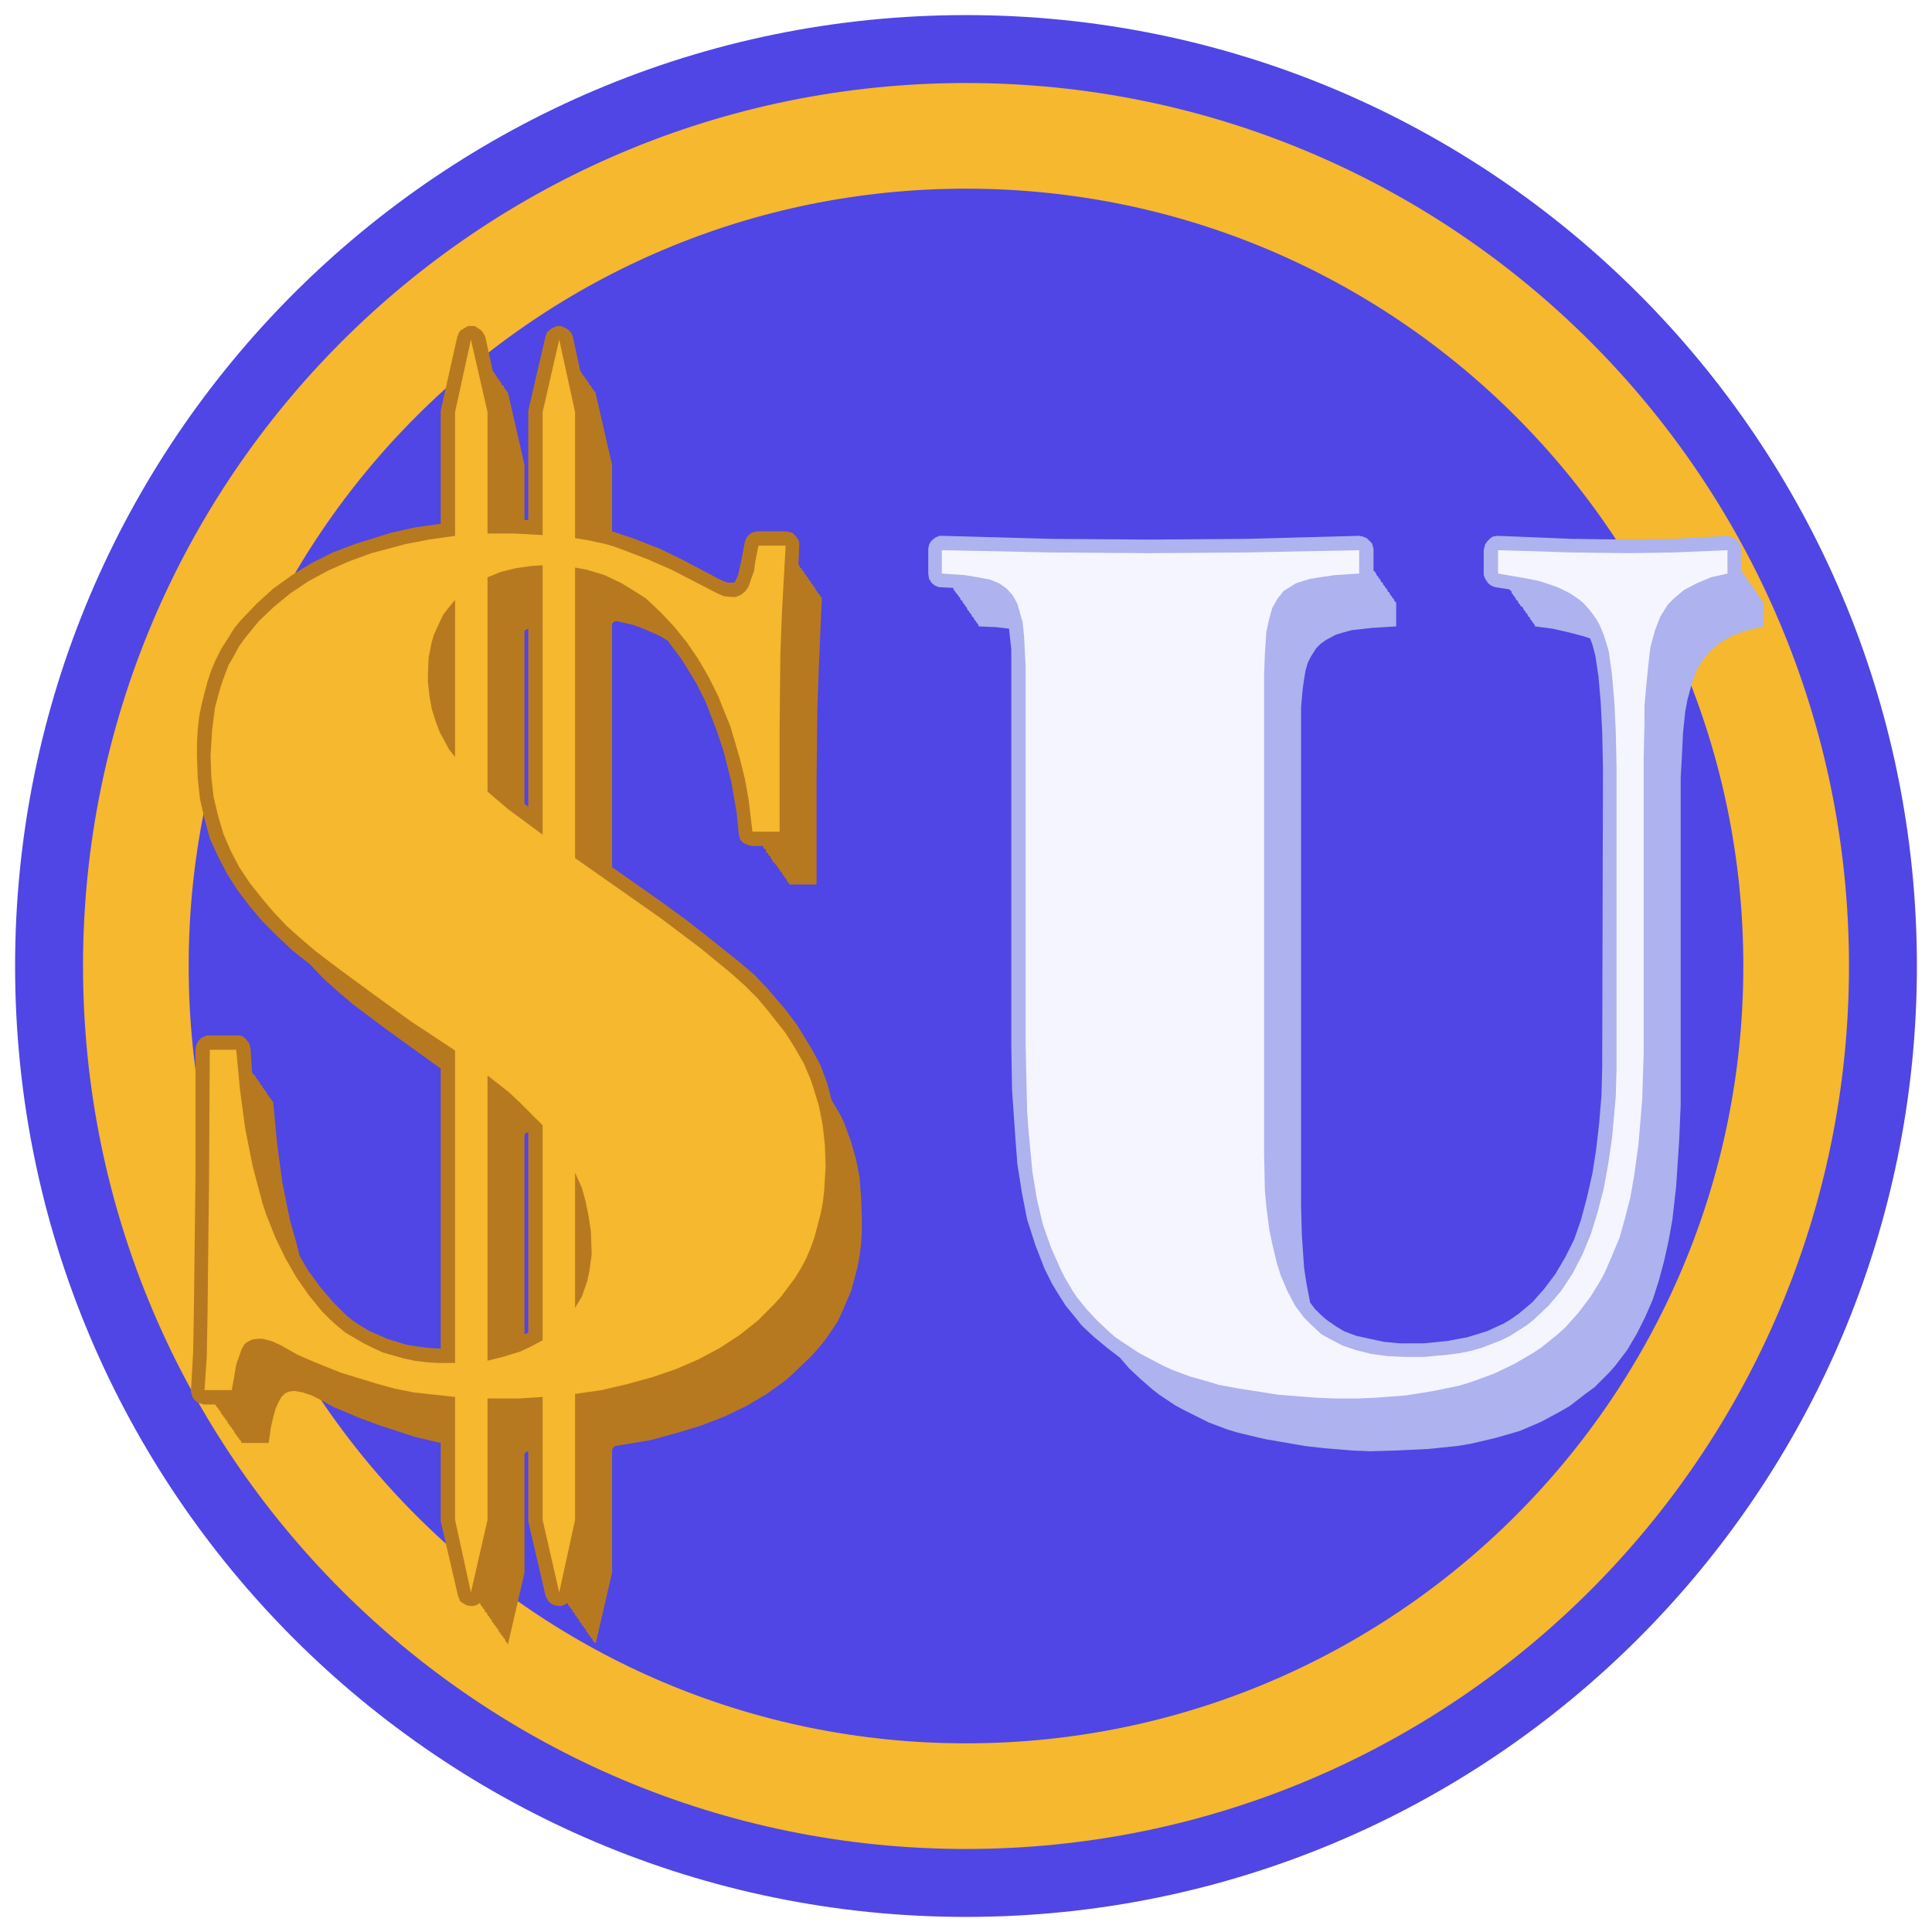
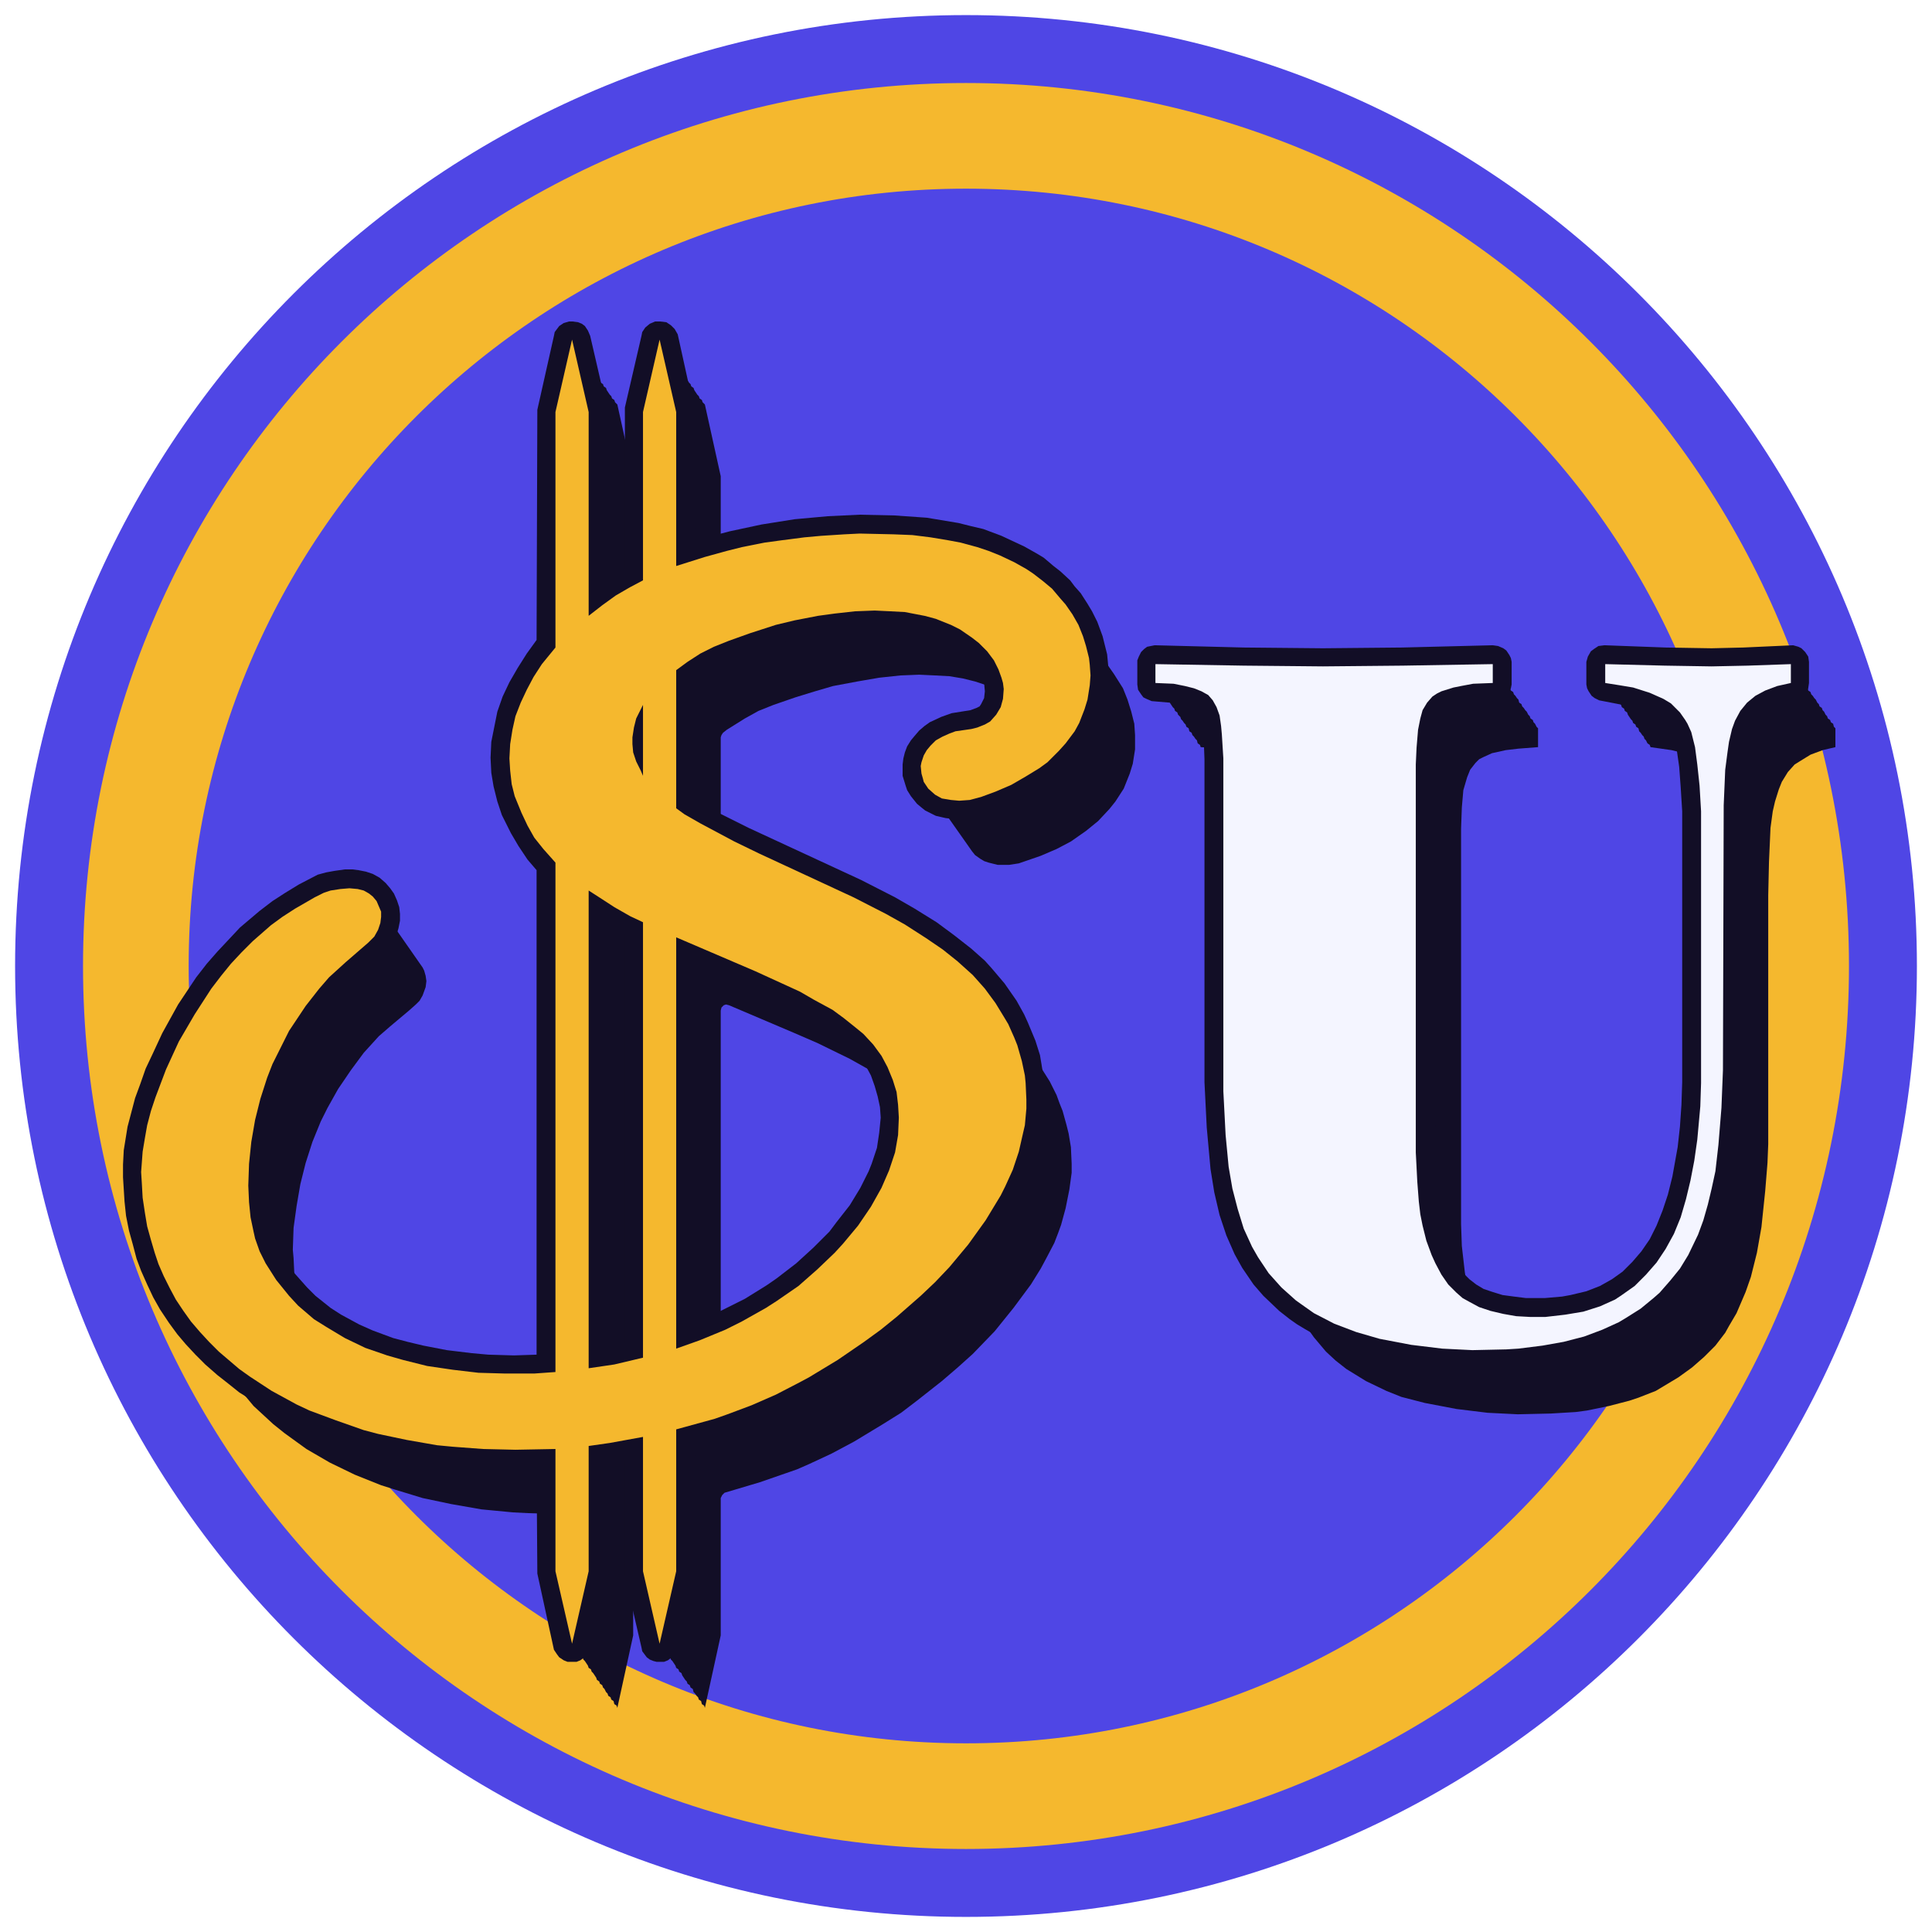
<svg xmlns="http://www.w3.org/2000/svg" viewBox="0 0 256 256">
-   <style>.centre{fill:#4F46E5}.centre-s{stroke:#4F46E5}.gold{fill:#F5B82E}.gold-s{stroke:#F5B82E}.goldDeep{fill:#B7791F}.goldDeep-s{stroke:#B7791F}.uDeep{fill:#AEB2EE}.uDeep-s{stroke:#AEB2EE}.uFace{fill:#F4F5FF}.uFace-s{stroke:#F4F5FF}@media (prefers-color-scheme:dark){.centre{fill:#8B83FF}.centre-s{stroke:#8B83FF}.gold{fill:#E9B949}.gold-s{stroke:#E9B949}.goldDeep{fill:#8A6414}.goldDeep-s{stroke:#8A6414}.uDeep{fill:#04050A}.uDeep-s{stroke:#04050A}.uFace{fill:#15161E}.uFace-s{stroke:#15161E}}</style>
+   <style>.centre{fill:#4F46E5}.centre-s{stroke:#4F46E5}.gold{fill:#F5B82E}.gold-s{stroke:#F5B82E}.markInk{fill:#120E26}.markInk-s{stroke:#120E26}.uFace{fill:#F4F5FF}.uFace-s{stroke:#F4F5FF}@media (prefers-color-scheme:dark){.centre{fill:#8B83FF}.centre-s{stroke:#8B83FF}.gold{fill:#E9B949}.gold-s{stroke:#E9B949}.markInk{fill:#05050A}.markInk-s{stroke:#05050A}.uFace{fill:#15161E}.uFace-s{stroke:#15161E}}</style>
  <circle cx="128" cy="128" r="126" class="centre" />
  <circle cx="128" cy="128" r="110" class="gold-s" fill="none" stroke-width="14" />
-   <path d="M58.4 69.4L58.4 54.4L60.6 44.6L60.8 44.1L61.0 43.8L61.5 43.5L62.0 43.2L62.3 43.2L62.9 43.2L63.2 43.4L63.8 43.8L64.0 44.1L64.3 44.6L65.3 49.2L65.5 49.4L65.6 49.6L65.8 49.8L65.9 50.1L66.1 50.3L66.2 50.5L66.4 50.7L66.5 51.0L66.7 51.1L66.8 51.4L67.0 51.6L67.1 51.8L67.3 52.0L69.5 61.6L69.5 68.9L70.0 68.9L70.0 54.4L72.3 44.5L72.5 44.0L73.1 43.5L73.8 43.2L74.3 43.2L75.0 43.5L75.3 43.7L75.7 44.1L75.9 44.6L76.9 49.2L77.1 49.4L77.2 49.7L77.4 49.8L77.5 50.1L77.7 50.3L77.8 50.5L78.0 50.7L78.1 51.0L78.3 51.1L78.4 51.4L78.6 51.6L78.7 51.8L78.9 52.0L81.1 61.6L81.1 70.4L83.8 71.3L87.4 72.7L90.5 74.2L95.6 76.9L96.4 77.2L97.0 77.2L97.2 77.2L97.4 77.1L97.8 76.2L98.2 74.4L98.7 71.8L98.9 71.3L99.2 70.9L99.6 70.6L100.3 70.4L104.1 70.4L104.6 70.5L105.0 70.6L105.4 71.0L105.7 71.4L105.9 71.8L105.9 72.3L105.8 74.8L105.9 74.9L106.0 75.2L106.2 75.3L106.3 75.6L106.5 75.7L106.6 76.0L106.8 76.2L106.9 76.4L107.1 76.6L107.2 76.9L107.4 77.0L107.5 77.3L107.7 77.5L107.8 77.7L108.0 77.9L108.1 78.2L108.3 78.4L108.4 78.6L108.6 78.8L108.7 79.0L108.9 79.2L108.5 88.4L108.3 93.9L108.2 103.7L108.2 117.2L104.6 117.2L104.5 117.0L104.3 116.8L104.2 116.5L104.0 116.3L103.9 116.1L103.7 115.9L103.6 115.6L103.4 115.5L103.3 115.2L103.1 115.0L103.0 114.8L102.8 114.6L102.6 114.3L102.4 114.2L102.3 113.9L102.1 113.7L102.1 113.5L101.8 113.3L101.8 113.1L101.5 112.9L101.5 112.6L101.2 112.4L101.1 112.1L99.7 112.1L99.2 112.0L98.5 111.7L98.1 111.3L97.9 110.6L97.6 107.6L96.9 103.6L95.9 99.6L95.0 96.9L93.5 93.0L92.3 90.6L90.9 88.3L90.2 87.2L88.7 85.2L88.5 84.9L87.3 84.2L85.0 83.2L83.9 82.8L82.6 82.5L81.7 82.3L81.3 82.4L81.1 82.7L81.1 114.9L87.5 119.4L90.8 121.8L94.0 124.3L98.0 127.5L100.0 129.2L101.7 131.0L104.1 133.8L105.6 135.8L107.5 138.9L108.7 141.1L109.6 143.5L110.2 145.8L111.4 147.8L111.9 148.9L112.7 151.1L113.4 153.5L113.9 156.0L114.1 158.7L114.2 161.4L114.2 163.1L114.1 164.8L113.9 166.4L113.6 168.0L113.2 169.5L112.8 171.0L112.2 172.4L111.6 173.8L111.0 175.1L110.2 176.3L109.3 177.6L108.4 178.7L107.4 179.8L105.2 181.9L104.1 182.9L101.6 184.7L98.9 186.3L96.0 187.7L92.9 188.9L89.6 189.9L86.3 190.8L84.6 191.1L81.5 191.6L81.2 191.9L81.1 192.2L81.1 208.4L78.9 217.9L78.9 217.7L78.6 217.5L78.5 217.2L78.3 217.0L78.2 216.8L78.0 216.6L77.9 216.4L77.7 216.2L77.6 215.9L77.4 215.7L77.3 215.5L77.1 215.3L77.0 215.1L76.8 214.9L76.7 214.6L76.5 214.4L76.4 214.2L76.2 214.0L76.1 213.7L75.9 213.6L75.8 213.3L75.6 213.1L75.5 212.9L75.3 212.7L75.2 212.4L74.7 212.7L74.3 212.8L74.0 212.8L73.4 212.7L72.9 212.4L72.7 212.2L72.3 211.5L70.0 201.6L70.0 192.3L69.7 192.4L69.5 192.6L69.5 192.8L69.5 208.4L67.3 217.9L67.2 217.7L67.0 217.5L66.9 217.2L66.7 217.0L66.6 216.8L66.4 216.6L66.3 216.4L66.1 216.2L66.0 215.9L65.8 215.7L65.7 215.5L65.5 215.3L65.4 215.1L65.2 214.9L65.1 214.6L64.9 214.4L64.8 214.2L64.6 214.0L64.5 213.7L64.3 213.6L64.2 213.3L64.0 213.1L63.9 212.9L63.7 212.7L63.6 212.4L63.1 212.7L62.7 212.8L62.3 212.8L61.8 212.7L61.3 212.4L61.0 212.2L60.7 211.5L58.4 201.6L58.4 191.2L55.0 190.4L50.1 188.8L47.4 187.8L45.1 186.8L44.3 186.5L42.7 185.6L41.3 184.9L40.1 184.5L39.0 184.3L38.3 184.4L37.8 184.6L37.3 185.1L36.9 185.8L36.5 186.7L36.2 187.8L35.9 189.1L35.6 191.2L32.0 191.2L31.9 190.9L31.7 190.7L31.6 190.5L31.4 190.3L31.3 190.1L31.1 189.9L31.0 189.6L30.8 189.4L30.7 189.2L30.5 189.0L30.4 188.8L30.2 188.6L30.1 188.3L29.9 188.1L29.8 187.9L29.6 187.7L29.5 187.5L29.3 187.3L29.2 187.0L29.0 186.8L28.9 186.6L28.7 186.4L28.5 186.1L27.0 186.1L26.3 185.9L26.0 185.7L25.6 185.3L25.4 184.8L25.3 184.4L25.6 179.0L25.7 172.9L25.9 156.3L25.9 139.1L26.0 138.5L26.3 137.9L26.7 137.5L27.4 137.2L31.7 137.2L32.1 137.3L32.5 137.6L33.0 138.2L33.2 138.9L33.4 142.1L33.6 142.4L33.8 142.5L33.9 142.8L34.1 143.0L34.2 143.2L34.4 143.4L34.5 143.7L34.7 143.8L34.8 144.1L35.0 144.3L35.1 144.5L35.3 144.7L35.4 145.0L35.6 145.2L35.7 145.4L35.9 145.6L36.0 145.8L36.2 146.0L36.7 151.4L37.4 156.6L38.4 161.6L39.3 164.8L39.7 166.4L40.1 167.1L40.8 168.3L42.4 170.5L44.1 172.5L45.9 174.3L46.9 175.1L48.0 175.8L49.0 176.4L50.2 176.9L51.3 177.4L52.6 177.8L53.9 178.2L55.2 178.4L56.7 178.6L58.4 178.7L58.4 141.6L51.2 136.4L46.8 133.1L44.8 131.4L42.8 129.6L41.1 127.8L38.7 125.9L36.7 124.0L34.8 122.1L33.1 120.1L31.5 118.0L30.1 115.8L28.9 113.5L27.8 111.1L27.1 108.5L26.5 105.9L26.2 103.1L26.1 100.2L26.1 98.4L26.2 96.7L26.4 94.9L26.7 93.4L27.1 91.8L27.5 90.3L28.0 88.8L28.6 87.4L29.3 86.0L30.2 84.6L31.0 83.3L31.9 82.2L34.0 80.0L36.2 78.0L38.7 76.2L41.3 74.6L44.1 73.2L47.0 72.1L50.2 71.1L51.8 70.6L54.9 69.9ZM70.0 106.9L70.0 83.3L69.6 83.5L69.5 83.6L69.5 83.9L69.5 106.5ZM70.0 176.6L70.0 150.0L69.8 150.1L69.6 150.2L69.5 150.4L69.5 150.6L69.5 176.8Z" class="goldDeep" />
-   <path d="M60.3 71.0L60.3 54.6L62.4 45.0L64.6 54.6L64.6 70.7L68.2 70.7L71.9 70.9L71.9 54.6L74.1 45.0L76.2 54.6L76.2 71.3L78.0 71.6L80.3 72.1L81.3 72.4L83.2 73.1L85.8 74.1L89.0 75.5L95.0 78.6L95.9 79.0L96.9 79.1L97.5 79.1L98.2 78.8L98.8 78.3L99.2 77.7L99.5 76.8L99.9 75.7L100.1 74.3L100.5 72.3L104.1 72.3L103.6 81.4L103.4 86.9L103.3 96.7L103.3 110.2L99.7 110.2L99.2 106.0L98.7 103.2L98.0 100.4L96.8 96.3L95.7 93.6L95.2 92.3L93.9 89.7L92.5 87.3L91.0 85.1L89.3 83.0L87.5 81.1L85.6 79.3L84.5 78.6L82.4 77.3L80.1 76.2L77.8 75.5L76.2 75.2L76.2 113.7L87.6 121.7L92.9 125.7L96.8 128.9L98.7 130.6L100.4 132.3L101.9 134.1L104.1 136.9L105.3 138.8L106.5 140.9L107.4 143.0L107.8 144.2L108.5 146.5L109.0 149.0L109.3 151.7L109.4 154.5L109.3 156.2L109.2 157.9L109.0 159.5L108.7 161.0L108.3 162.5L107.9 164.0L107.4 165.4L106.8 166.8L106.1 168.1L105.3 169.4L104.4 170.6L103.5 171.8L102.5 172.9L100.4 175.0L98.0 176.9L95.4 178.6L92.6 180.1L89.6 181.4L86.4 182.5L83.1 183.4L79.7 184.2L76.2 184.7L76.2 201.4L74.1 211.0L71.9 201.4L71.9 185.1L68.9 185.3L64.6 185.3L64.6 201.4L62.4 211.0L60.3 201.4L60.3 185.1L57.5 184.8L54.8 184.5L52.3 184.0L50.1 183.4L45.2 181.9L41.7 180.5L39.4 179.5L37.3 178.3L36.0 177.7L34.8 177.4L34.1 177.4L33.4 177.5L32.8 177.8L32.4 178.1L32.0 178.8L31.7 179.7L31.3 180.8L31.0 182.6L30.7 184.2L27.1 184.2L27.4 179.8L27.5 173.9L27.7 156.3L27.8 139.1L31.3 139.1L31.8 144.4L32.5 149.6L33.5 154.6L34.8 159.5L35.3 161.0L36.5 164.0L37.8 166.7L39.3 169.3L40.9 171.6L42.7 173.8L43.7 174.8L44.7 175.7L45.8 176.6L47.0 177.3L48.2 178.0L49.4 178.6L50.7 179.2L52.1 179.6L53.5 180.0L54.9 180.3L56.5 180.5L58.0 180.6L60.3 180.6L60.3 139.2L54.4 135.3L49.7 131.9L45.2 128.6L41.9 126.1L39.9 124.4L38.0 122.7L36.2 120.8L34.6 118.9L33.1 117.0L31.7 114.9L30.6 112.8L29.6 110.5L28.9 108.1L28.3 105.6L28.0 102.9L27.9 100.1L28.1 96.8L28.3 95.2L28.5 93.7L28.9 92.2L29.3 90.8L29.8 89.4L30.3 88.1L31.0 86.9L31.7 85.6L32.5 84.5L34.3 82.3L36.3 80.4L38.5 78.6L40.9 77.0L43.5 75.6L46.2 74.4L49.2 73.3L50.7 72.9L53.7 72.1L56.8 71.5ZM60.3 100.3L60.3 79.5L59.3 80.7L58.7 81.5L57.9 83.2L57.5 84.1L57.2 85.1L56.8 87.1L56.7 89.4L56.7 90.3L56.9 92.2L57.2 93.9L57.7 95.5L58.3 97.1L58.7 97.8L59.5 99.3ZM64.6 142.5L64.6 180.3L66.6 179.8L68.9 179.1L70.2 178.5L71.9 177.6L71.9 149.1L70.5 147.7L69.0 146.2L67.4 144.7ZM64.6 76.5L64.6 104.9L67.3 107.2L71.9 110.6L71.9 74.9L70.4 75.0L68.3 75.3L66.3 75.8ZM76.2 155.4L76.2 173.3L77.1 171.8L77.8 169.8L78.1 168.4L78.4 166.2L78.3 163.2L78.0 161.2L77.6 159.2L77.1 157.4Z" class="gold" />
-   <path d="M230.7 72.9L230.7 75.7L231.0 75.9L231.1 76.2L231.3 76.4L231.4 76.6L231.6 76.8L231.7 77.1L231.9 77.2L232.0 77.5L232.2 77.7L232.3 77.9L232.5 78.1L232.6 78.4L232.8 78.5L232.9 78.8L233.1 79.0L233.2 79.2L233.4 79.4L233.5 79.7L233.7 79.8L233.7 83.0L231.6 83.5L229.6 84.2L228.0 85.1L226.7 86.2L225.9 87.1L224.9 88.6L224.2 90.5L223.6 92.7L223.3 94.3L223.0 97.2L222.9 99.4L222.7 103.1L222.7 107.3L222.7 146.4L222.5 151.1L222.1 157.2L221.6 161.6L221.1 164.4L220.5 167.1L219.8 169.7L219.0 172.2L218.0 174.5L216.9 176.7L215.6 178.9L214.0 181.0L213.2 181.9L211.3 183.8L210.2 184.6L208.0 186.3L206.8 187.0L204.2 188.4L201.4 189.6L198.3 190.5L194.9 191.3L193.1 191.6L189.2 192.0L185.0 192.2L181.6 192.3L179.2 192.2L175.5 191.9L172.9 191.6L167.7 190.7L166.4 190.4L163.9 189.8L162.6 189.4L160.2 188.5L159.0 187.9L156.8 186.8L155.7 186.2L153.6 184.8L152.7 184.1L151.1 182.7L149.6 181.3L148.4 179.9L146.7 178.6L144.9 177.1L143.3 175.6L142.6 174.7L141.2 173.0L140.0 171.1L139.4 170.1L138.4 168.1L137.2 165.0L136.1 161.6L135.4 158.0L134.8 154.2L134.5 150.2L134.1 144.4L134.0 138.3L134.0 88.5L134.0 86.0L133.7 83.3L132.0 83.1L129.7 83.0L129.6 82.7L129.4 82.5L129.3 82.3L129.1 82.1L129.0 81.8L128.8 81.7L128.7 81.4L128.5 81.2L128.4 81.0L128.2 80.8L128.1 80.5L127.9 80.3L127.8 80.1L127.6 79.9L127.5 79.6L127.3 79.5L127.2 79.2L127.0 79.0L126.9 78.8L126.7 78.6L126.5 78.3L126.4 78.2L126.3 77.9L124.4 77.8L123.9 77.6L123.5 77.3L123.1 76.7L123.0 76.0L123.0 72.7L123.1 72.2L123.3 71.8L123.6 71.5L124.0 71.2L124.5 71.0L124.9 71.0L139.3 71.4L152.2 71.5L165.3 71.4L180.1 71.0L180.6 71.1L181.1 71.3L181.5 71.7L181.8 72.0L182.0 72.7L182.0 75.6L182.3 75.9L182.4 76.2L182.6 76.4L182.7 76.6L182.9 76.8L183.0 77.1L183.2 77.2L183.3 77.5L183.5 77.7L183.6 77.9L183.8 78.1L183.9 78.4L184.1 78.5L184.2 78.8L184.4 79.0L184.5 79.2L184.7 79.4L184.8 79.7L185.0 79.8L185.0 83.0L181.8 83.2L179.1 83.5L178.0 83.8L177.0 84.1L175.7 84.8L175.0 85.3L174.4 85.9L173.7 87.0L173.3 87.8L173.0 88.8L172.8 90.0L172.6 91.4L172.4 93.7L172.4 96.4L172.4 159.9L172.5 163.6L172.8 168.0L173.1 170.0L173.6 172.6L174.2 173.4L175.0 174.2L175.8 174.9L177.1 175.8L178.1 176.4L179.7 177.0L181.5 177.4L183.4 177.8L185.5 178.0L187.0 178.0L188.6 178.0L191.7 177.7L194.4 177.2L197.0 176.4L198.1 175.9L199.2 175.4L200.2 174.8L201.2 174.1L203.0 172.6L204.6 170.8L206.1 168.8L207.4 166.6L208.6 164.2L209.5 161.6L210.3 158.6L211.0 155.5L211.5 152.3L211.9 148.8L212.2 145.2L212.3 141.5L212.4 101.7L212.3 97.0L212.1 93.0L211.8 89.6L211.4 86.9L211.0 85.4L210.7 84.6L209.8 84.3L207.9 83.8L205.7 83.3L203.4 83.0L203.3 82.7L203.1 82.5L203.0 82.3L202.8 82.1L202.7 81.8L202.5 81.7L202.4 81.4L202.2 81.2L202.1 81.0L201.9 80.8L201.8 80.5L201.5 80.3L201.4 80.1L201.2 79.9L201.1 79.6L200.9 79.5L200.8 79.2L200.6 79.0L200.5 78.8L200.3 78.6L200.3 78.4L200.0 78.1L198.1 77.8L197.6 77.6L197.2 77.3L196.8 76.7L196.6 76.2L196.6 72.9L196.8 72.1L197.1 71.7L197.5 71.3L197.8 71.1L198.4 71.0L208.3 71.4L215.9 71.5L221.8 71.4L228.9 71.0L229.6 71.2L230.2 71.6L230.6 72.2Z" class="uDeep" />
-   <path d="M228.9 76.0L226.7 76.5L224.8 77.3L223.1 78.2L221.8 79.3L221.0 80.1L220.0 81.7L219.3 83.5L218.7 85.7L218.5 87.3L218.2 90.2L217.9 93.6L217.9 96.1L217.8 100.3L217.8 139.4L217.6 145.7L217.1 151.7L216.5 156.0L216.0 158.8L215.3 161.5L214.6 164.0L213.6 166.4L212.6 168.7L212.0 169.8L210.7 171.9L209.1 174.0L207.4 175.9L206.4 176.8L204.3 178.5L203.1 179.3L200.7 180.7L198.0 182.0L195.0 183.1L193.4 183.6L190.0 184.3L186.3 184.9L182.3 185.2L180.1 185.3L176.7 185.3L174.3 185.2L171.8 185.0L169.3 184.8L166.8 184.4L164.2 184.0L161.5 183.5L160.2 183.1L157.7 182.4L155.3 181.5L154.2 181.0L151.9 179.8L150.8 179.2L148.7 177.8L147.8 177.2L147.0 176.5L145.4 175.0L144.0 173.5L142.7 171.9L142.1 171.0L141.1 169.3L140.6 168.3L139.3 165.4L138.2 162.3L137.4 158.9L136.8 155.3L136.3 150.0L136.1 147.3L136.0 142.9L135.9 138.3L135.9 88.4L135.7 84.4L135.5 82.4L135.2 81.4L134.8 80.0L134.2 78.9L133.4 78.0L132.4 77.3L131.2 76.8L129.6 76.5L127.8 76.2L124.8 76.0L124.8 72.9L139.2 73.2L152.2 73.3L165.3 73.2L180.1 72.9L180.1 76.0L176.9 76.2L175.5 76.4L173.6 76.7L172.6 77.0L171.7 77.3L170.9 77.8L170.1 78.3L169.3 79.3L168.6 80.5L168.2 81.9L167.8 83.7L167.6 86.7L167.5 89.4L167.5 152.9L167.6 157.7L167.8 159.9L168.2 163.0L168.6 164.9L169.2 167.4L169.7 169.0L170.6 171.1L171.6 173.0L172.8 174.6L173.7 175.5L175.1 176.8L176.2 177.4L177.9 178.3L179.7 178.9L181.7 179.4L183.9 179.7L186.2 179.8L188.7 179.8L191.9 179.5L193.4 179.3L194.9 179.0L196.3 178.6L197.6 178.1L198.9 177.6L200.1 177.0L201.2 176.3L202.3 175.6L203.3 174.8L205.2 173.0L206.9 171.0L208.4 168.7L209.7 166.2L210.8 163.5L211.7 160.6L212.5 157.5L213.1 154.2L213.6 150.8L214.1 145.3L214.2 141.5L214.2 101.7L214.1 97.0L213.9 92.9L213.6 89.4L213.2 86.5L213.0 85.7L212.5 84.1L211.9 82.7L211.5 82.0L210.7 80.9L209.8 79.9L209.2 79.4L208.0 78.6L206.6 77.9L205.8 77.6L204.0 77.0L202.0 76.6L198.5 76.0L198.5 72.9L208.2 73.2L215.9 73.3L221.9 73.2L228.9 72.9Z" class="uFace" />
+   <path d="M56.0 128.2L56.2 128.6L56.4 129.3L56.5 130.0L56.4 130.8L56.0 131.9L55.6 132.6L55.1 133.1L54.2 133.9L51.7 136.0L50.2 137.3L48.2 139.5L46.5 141.8L44.8 144.3L43.4 146.8L42.5 148.6L41.4 151.3L40.5 154.1L39.8 156.9L39.3 159.8L38.9 162.7L38.8 165.6L38.9 166.7L39.0 168.8L39.3 170.8L39.8 172.6L40.1 173.5L40.3 174.0L42.0 175.3L43.5 176.4L46.0 177.8L47.9 178.7L49.7 179.5L51.7 180.2L53.7 180.7L55.9 181.3L58.1 181.7L61.5 182.2L63.8 182.4L66.1 182.5L68.5 182.6L71.2 182.5L73.4 182.4L73.8 182.1L73.9 181.9L74.0 181.7L74.0 115.6L73.9 115.3L70.7 110.7L69.9 109.2L69.2 107.6L68.6 105.9L68.2 104.3L67.9 102.6L67.9 101.0L68.0 99.1L68.3 97.3L68.7 95.4L69.4 93.6L70.2 91.9L71.1 90.2L72.2 88.5L73.9 86.4L74.0 86.1L74.0 55.1L76.2 45.6L76.3 45.9L76.5 46.1L76.7 46.4L76.9 46.6L77.0 47.0L77.3 47.2L77.4 47.5L77.7 47.7L77.8 48.0L78.0 48.2L78.1 48.5L78.4 48.8L78.5 49.1L78.8 49.3L78.9 49.6L79.1 49.8L79.3 50.1L79.5 50.4L79.6 50.7L79.9 50.9L80.0 51.2L80.3 51.4L80.4 51.7L80.6 52.0L80.8 52.3L81.0 52.5L81.1 52.8L81.4 53.0L81.5 53.3L81.8 53.6L83.9 63.1L83.9 77.1L84.0 77.4L84.2 77.7L84.7 77.8L85.0 77.7L85.4 77.4L85.6 77.0L85.6 55.1L87.8 45.6L87.9 45.8L88.2 46.1L88.3 46.4L88.5 46.6L88.6 47.0L88.9 47.2L89.0 47.5L89.3 47.7L89.4 48.0L89.6 48.2L89.8 48.5L90.0 48.8L90.1 49.1L90.4 49.3L90.5 49.6L90.8 49.8L90.9 50.1L91.1 50.4L91.3 50.7L91.5 50.9L91.6 51.2L91.9 51.4L92.0 51.7L92.2 52.0L92.4 52.3L92.6 52.5L92.7 52.8L93.0 53.0L93.1 53.3L93.4 53.6L95.5 63.1L95.5 72.9L95.6 73.2L95.9 73.5L96.1 73.6L96.4 73.6L98.7 73.1L101.7 72.5L103.9 72.1L107.0 71.7L111.2 71.3L115.4 71.2L117.9 71.3L120.4 71.4L124.5 71.8L126.8 72.2L128.4 72.6L129.9 73.0L131.4 73.5L133.6 74.4L134.9 75.1L136.5 76.0L137.8 76.9L138.6 77.5L140.4 79.2L141.5 80.6L147.6 89.3L148.8 91.2L149.4 92.7L149.9 94.3L150.3 95.9L150.4 97.4L150.4 99.3L150.1 101.2L149.7 102.5L149.3 103.5L148.9 104.5L147.8 106.2L147.0 107.2L145.5 108.8L143.9 110.1L141.9 111.5L140.0 112.5L137.9 113.4L135.0 114.4L133.7 114.6L132.2 114.6L131.0 114.3L130.4 114.1L129.9 113.8L129.2 113.3L128.8 112.8L123.1 104.7L122.6 103.7L122.4 102.7L122.4 102.1L122.5 101.6L122.8 100.6L123.5 99.6L124.4 98.7L125.4 98.0L126.5 97.6L127.5 97.4L129.5 97.0L130.6 96.7L131.6 96.1L132.4 95.3L132.7 94.7L133.1 93.9L133.3 93.1L133.3 92.3L133.2 92.1L133.0 91.9L131.3 91.0L129.2 90.3L127.6 89.9L125.8 89.6L123.9 89.5L121.8 89.4L119.3 89.5L116.5 89.8L113.6 90.3L110.4 90.9L108.0 91.6L105.4 92.4L102.5 93.4L100.5 94.2L98.7 95.2L96.3 96.7L95.8 97.1L95.6 97.4L95.5 97.7L95.5 110.5L95.6 110.8L95.7 111.0L96.1 111.3L99.2 112.9L113.4 119.4L117.8 121.7L121.1 123.5L124.1 125.5L126.4 127.2L128.3 128.9L130.1 130.6L131.6 132.5L137.9 141.4L139.1 143.3L140.0 145.1L140.4 146.2L140.8 147.2L141.3 149.0L141.6 150.2L141.9 152.0L142.0 154.2L142.0 155.4L141.7 157.6L141.2 160.1L140.6 162.3L140.2 163.4L139.7 164.7L138.6 166.8L137.9 168.1L136.6 170.2L134.3 173.3L131.8 176.4L128.9 179.4L126.9 181.2L124.8 183.0L121.5 185.6L119.4 187.2L117.0 188.7L113.2 191.0L110.2 192.6L107.2 194.0L105.6 194.7L100.7 196.4L96.0 197.8L95.7 198.1L95.5 198.5L95.5 216.7L93.4 226.3L93.3 226.0L93.0 225.8L92.9 225.4L92.6 225.2L92.5 224.9L92.3 224.7L92.1 224.4L91.9 224.2L91.8 223.8L91.5 223.6L91.4 223.3L91.1 223.1L91.0 222.8L90.8 222.6L90.6 222.3L90.4 222.0L90.3 221.7L90.0 221.5L89.9 221.2L89.6 221.0L89.5 220.7L89.3 220.4L89.1 220.1L88.9 219.9L88.8 219.6L88.5 219.4L88.4 219.1L88.2 218.8L88.0 218.5L87.8 218.3L85.6 208.8L85.6 200.7L85.5 200.4L85.3 200.1L84.9 200.0L84.4 200.1L84.1 200.3L83.9 200.7L83.9 216.7L81.8 226.3L81.7 226.0L81.4 225.8L81.3 225.4L81.0 225.2L80.9 224.9L80.6 224.7L80.5 224.4L80.3 224.2L80.1 223.8L79.9 223.6L79.8 223.3L79.5 223.1L79.4 222.8L79.1 222.6L79.0 222.3L78.8 222.0L78.6 221.7L78.4 221.5L78.3 221.2L78.0 221.0L77.9 220.7L77.7 220.4L77.5 220.1L77.3 219.9L77.2 219.6L76.9 219.4L76.8 219.1L76.5 218.8L76.4 218.5L76.2 218.3L74.0 208.8L74.0 201.4L73.9 201.1L73.8 200.8L73.5 200.7L73.3 200.6L70.0 200.5L68.0 200.4L63.8 200.0L59.8 199.3L56.0 198.5L52.4 197.4L50.5 196.8L47.0 195.4L43.7 193.8L40.6 192.0L37.7 189.9L36.2 188.7L33.6 186.3L32.6 185.1L31.4 183.8L30.4 182.4L24.7 174.2L23.8 172.9L22.8 171.2L22.1 169.7L21.5 168.2L20.8 166.4L20.3 164.6L19.9 162.9L19.5 161.1L19.3 159.4L19.1 157.4L19.1 155.8L19.2 154.1L19.4 152.3L19.7 150.5L20.2 148.6L20.7 146.7L21.7 144.0L22.4 142.1L23.6 139.5L24.6 137.6L26.1 135.0L27.3 133.1L29.0 130.6L30.4 129.0L32.4 126.7L34.0 125.2L36.2 123.2L37.9 121.9L39.5 120.8L41.2 119.9L43.4 118.8L44.6 118.4L46.3 118.2L47.5 118.3L48.6 118.6L49.1 118.8L49.6 119.2L50.0 119.6ZM95.5 133.9L95.5 176.0L95.6 176.3L95.7 176.5L96.0 176.7L96.3 176.7L96.6 176.7L98.6 175.7L101.8 173.8L103.3 172.9L106.1 170.9L107.5 169.8L109.9 167.7L111.0 166.5L113.1 164.1L115.0 161.7L115.8 160.4L117.1 158.0L118.2 155.6L118.6 154.4L119.2 152.1L119.5 149.8L119.5 148.1L119.4 147.0L119.3 145.8L119.0 144.7L118.8 144.3L117.3 143.1L115.1 141.7L112.6 140.3L108.3 138.2L105.3 136.9L96.6 133.2L96.2 133.1L95.9 133.2L95.6 133.5ZM83.9 127.9L83.9 179.9L84.0 180.2L84.1 180.5L84.4 180.6L84.7 180.7L85.1 180.6L85.4 180.5L85.6 180.2L85.6 179.9L85.6 128.0L85.6 127.7L85.4 127.5L85.0 127.2L84.7 127.2L84.4 127.2L84.2 127.3L84.0 127.6Z" class="markInk" />
+   <path d="M42.1 115.9L43.2 115.6L44.3 115.4L45.7 115.2L46.7 115.2L47.5 115.3L48.5 115.5L49.4 115.8L50.3 116.3L51.1 117.0L51.7 117.7L52.2 118.4L52.6 119.3L52.9 120.2L53.0 121.1L53.0 122.0L52.8 123.0L52.5 124.0L51.9 125.0L51.4 125.8L50.2 127.0L47.4 129.3L46.0 130.6L44.2 132.6L42.5 134.7L41.0 137.0L39.6 139.4L38.8 141.1L37.8 143.6L36.9 146.3L36.4 148.1L36.0 149.9L35.6 152.6L35.5 154.4L35.4 156.2L35.4 159.1L35.6 160.9L36.2 163.4L37.0 165.5L37.7 166.9L39.1 168.8L40.7 170.6L41.8 171.7L43.8 173.3L45.2 174.2L47.6 175.5L49.4 176.3L52.1 177.3L54.0 177.8L56.1 178.3L59.2 178.9L62.5 179.3L64.7 179.5L68.1 179.6L71.1 179.5L71.1 115.3L69.9 113.9L68.7 112.1L67.7 110.4L66.5 108.0L65.9 106.2L65.4 104.2L65.1 102.4L65.0 100.4L65.1 98.3L65.5 96.3L65.9 94.3L66.6 92.3L67.5 90.4L68.6 88.5L69.8 86.6L71.1 84.8L71.2 54.3L73.4 44.5L73.5 44.0L73.8 43.6L74.1 43.2L74.7 42.8L75.4 42.6L75.9 42.6L76.6 42.7L77.1 42.9L77.5 43.2L77.9 43.8L78.2 44.5L80.4 54.0L80.4 54.6L80.4 76.8L82.8 75.4L82.8 54.6L82.8 54.0L85.0 44.5L85.1 44.0L85.5 43.4L86.1 42.9L86.8 42.6L87.5 42.6L88.3 42.7L88.9 43.1L89.4 43.6L89.8 44.3L92.0 54.3L92.1 71.6L96.7 70.4L100.9 69.5L105.3 68.8L109.7 68.4L113.9 68.2L118.5 68.3L122.8 68.6L125.2 69.0L127.0 69.3L128.6 69.7L130.3 70.1L132.7 71.0L135.7 72.4L137.3 73.3L138.3 73.9L139.6 75.0L140.5 75.7L141.8 76.9L142.4 77.7L143.2 78.6L144.1 80.0L144.7 81.0L145.4 82.4L146.1 84.3L146.7 86.7L146.9 88.8L146.9 90.7L146.8 92.0L146.5 93.2L146.1 94.8L145.3 96.8L144.4 98.3L143.1 100.1L141.4 101.9L140.1 103.1L138.0 104.6L135.6 106.0L133.3 107.0L130.7 107.9L129.4 108.3L128.6 108.5L127.0 108.6L125.3 108.4L124.0 108.1L123.4 107.8L122.6 107.4L122.1 107.0L121.5 106.5L120.7 105.5L120.2 104.7L120.0 104.1L119.6 102.8L119.6 101.3L119.7 100.5L119.9 99.7L120.2 98.9L120.7 98.1L121.2 97.5L121.8 96.8L122.5 96.2L123.2 95.7L124.7 95.0L126.1 94.5L128.6 94.1L129.4 93.8L129.8 93.6L130.0 93.3L130.2 92.9L130.4 92.5L130.5 91.6L130.4 90.5L129.9 89.4L129.1 88.2L128.4 87.3L127.3 86.5L126.0 85.6L124.9 85.0L123.2 84.3L121.9 84.0L119.6 83.6L117.8 83.4L115.9 83.4L114.1 83.4L111.6 83.7L109.5 83.9L106.6 84.5L104.3 85.0L101.9 85.7L99.3 86.5L97.4 87.2L95.6 88.0L94.0 88.8L92.1 90.0L92.1 105.8L95.4 107.8L99.2 109.7L114.1 116.6L118.6 118.9L121.2 120.4L124.1 122.2L126.4 123.9L128.7 125.7L130.5 127.3L131.4 128.3L133.1 130.3L134.7 132.6L135.7 134.4L136.2 135.5L137.2 137.9L137.8 139.8L138.0 141.0L138.4 143.5L138.5 145.5L138.5 146.8L138.2 149.7L137.7 152.0L137.4 153.3L136.5 156.0L135.5 158.2L134.8 159.5L134.1 160.8L132.7 163.0L130.3 166.3L127.7 169.5L124.7 172.6L121.5 175.5L119.3 177.3L117.1 179.0L114.8 180.7L112.4 182.3L108.5 184.6L105.3 186.3L102.3 187.7L100.6 188.4L97.1 189.7L92.1 191.3L92.0 208.5L89.8 218.6L89.6 219.0L89.3 219.4L88.9 219.7L88.5 220.0L88.0 220.2L87.5 220.2L87.0 220.2L86.6 220.1L86.1 219.9L85.7 219.6L85.4 219.2L85.1 218.8L85.0 218.3L82.8 208.8L82.8 208.2L82.8 193.4L80.4 193.7L80.4 208.5L78.1 218.6L77.9 219.0L77.6 219.4L77.3 219.7L76.9 220.0L76.4 220.2L75.9 220.2L75.2 220.2L74.7 220.0L74.1 219.6L73.8 219.2L73.4 218.6L71.2 208.5L71.1 194.5L66.1 194.6L61.8 194.4L57.6 193.9L53.5 193.3L49.4 192.3L45.5 191.2L41.7 189.9L38.3 188.4L36.5 187.5L34.9 186.5L31.7 184.5L30.2 183.3L28.8 182.2L27.2 180.8L25.9 179.5L24.6 178.1L23.5 176.8L22.4 175.3L21.2 173.5L20.3 171.9L19.5 170.2L18.7 168.4L18.1 166.8L17.6 164.9L17.1 163.1L16.7 161.1L16.5 159.2L16.3 156.0L16.3 154.3L16.4 152.4L16.9 149.3L17.4 147.4L17.9 145.5L18.6 143.6L19.3 141.6L20.2 139.7L21.5 136.9L23.6 133.1L24.8 131.3L26.0 129.5L27.4 127.7L28.8 126.1L30.3 124.5L31.8 122.9L34.4 120.7L36.1 119.4L37.8 118.3L39.6 117.2ZM92.1 128.0L92.1 175.2L95.1 173.9L97.1 172.9L98.7 172.1L101.6 170.3L102.9 169.4L105.5 167.4L107.8 165.3L109.9 163.2L110.8 162.0L112.6 159.7L114.0 157.4L115.1 155.2L115.5 154.2L116.2 152.1L116.5 150.1L116.7 148.1L116.6 146.7L116.3 145.3L115.9 143.9L115.4 142.5L114.7 141.2L113.8 140.0L112.7 138.8L111.7 138.0L110.4 136.9L108.9 135.9L107.3 135.0L105.5 134.0L99.9 131.3ZM80.4 122.5L80.4 178.4L82.8 178.0L82.8 123.8Z" class="markInk" />
+   <path d="M73.6 85.8L73.6 54.6L75.8 45.0L78.0 54.6L78.0 81.6L79.8 80.2L81.6 78.9L83.5 77.8L85.2 76.9L85.2 54.6L87.4 45.0L89.6 54.6L89.6 75.0L93.4 73.8L96.3 73.0L98.3 72.5L101.3 71.9L103.5 71.6L106.6 71.2L108.8 71.0L111.9 70.8L113.9 70.7L118.4 70.8L120.9 70.9L123.3 71.2L125.7 71.6L127.3 71.9L129.5 72.5L131.0 73.0L132.5 73.6L134.4 74.5L136.0 75.4L136.9 76.0L138.2 77.0L139.4 78.0L140.5 79.3L141.2 80.1L142.1 81.4L142.9 82.8L143.5 84.3L143.9 85.6L144.3 87.2L144.4 88.1L144.5 89.5L144.4 90.8L144.1 92.7L143.7 94.0L143.0 95.8L142.4 96.9L141.2 98.5L140.3 99.5L138.8 101.0L137.7 101.8L135.9 102.9L134.0 104.0L131.9 104.9L130.0 105.6L128.5 106.0L127.1 106.1L126.0 106.0L124.8 105.8L123.9 105.3L123.0 104.5L122.4 103.6L122.3 103.2L122.1 102.5L122.0 101.5L122.1 101.0L122.4 100.1L122.8 99.4L123.3 98.8L124.0 98.1L124.9 97.6L125.8 97.2L126.6 96.9L128.7 96.6L129.5 96.4L130.5 96.0L131.2 95.6L132.0 94.7L132.6 93.7L132.9 92.6L133.0 91.3L132.9 90.5L132.7 89.8L132.3 88.7L131.7 87.5L130.8 86.3L129.7 85.2L128.8 84.5L127.2 83.4L126.0 82.8L124.0 82.0L122.5 81.6L119.9 81.1L118.0 81.0L115.9 80.9L113.3 81.0L110.6 81.3L108.4 81.6L105.3 82.2L102.8 82.8L99.4 83.9L96.6 84.9L94.6 85.7L92.8 86.6L91.1 87.7L89.6 88.8L89.6 107.1L90.7 107.9L92.8 109.1L97.3 111.5L100.6 113.1L113.1 118.9L117.4 121.1L119.9 122.5L122.7 124.3L124.9 125.8L126.9 127.4L128.9 129.2L130.5 131.0L131.9 132.9L133.0 134.7L133.6 135.7L134.4 137.5L134.8 138.5L135.4 140.6L135.8 142.5L135.9 143.5L136.0 145.7L136.0 146.9L135.8 149.1L135.5 150.4L135.0 152.6L134.2 155.0L133.2 157.2L132.6 158.4L130.6 161.7L128.3 164.9L125.8 167.9L123.9 169.9L122.0 171.7L118.8 174.5L116.7 176.2L114.5 177.8L111.0 180.2L107.2 182.5L105.7 183.3L102.8 184.8L99.6 186.2L96.4 187.4L94.7 188.0L89.6 189.4L89.6 208.2L87.4 217.8L85.2 208.2L85.2 190.4L80.8 191.2L78.0 191.6L78.0 208.2L75.8 217.8L73.6 208.2L73.6 192.0L68.3 192.1L64.0 192.0L60.0 191.7L57.9 191.5L53.9 190.8L50.1 190.0L48.2 189.5L44.5 188.2L41.0 186.9L39.3 186.1L36.0 184.3L33.1 182.4L31.7 181.4L29.0 179.1L27.7 177.8L26.5 176.5L25.3 175.1L24.3 173.7L23.3 172.2L22.5 170.7L21.7 169.1L21.0 167.5L20.5 166.0L20.0 164.3L19.5 162.5L19.2 160.7L18.9 158.7L18.8 156.9L18.7 155.3L18.9 152.6L19.2 150.8L19.5 149.1L20.0 147.2L20.6 145.4L22.0 141.7L23.7 138.0L25.8 134.4L26.9 132.7L28.0 131.0L29.3 129.3L30.6 127.7L32.0 126.2L33.5 124.7L35.9 122.6L37.4 121.5L39.1 120.4L41.7 118.9L42.9 118.3L43.8 118.0L45.1 117.8L46.3 117.7L47.4 117.8L48.2 118.0L48.9 118.4L49.4 118.8L49.9 119.4L50.2 120.1L50.5 120.8L50.5 121.5L50.4 122.3L50.1 123.2L49.6 124.1L48.8 124.9L45.8 127.5L43.6 129.5L42.3 131.0L40.5 133.3L38.3 136.6L37.0 139.2L36.1 141.0L35.4 142.8L34.5 145.6L33.8 148.4L33.3 151.3L33.0 154.2L32.9 157.1L33.0 159.3L33.2 161.3L33.6 163.2L33.8 164.1L34.4 165.8L35.2 167.4L36.6 169.6L38.3 171.7L39.5 173.0L41.6 174.8L43.2 175.8L45.7 177.3L48.4 178.6L51.3 179.6L53.4 180.2L56.6 181.0L60.0 181.5L63.4 181.9L66.9 182.0L70.8 182.0L73.6 181.8L73.6 114.3L72.0 112.5L70.8 111.0L69.9 109.4L69.1 107.7L68.2 105.5L67.8 103.9L67.6 102.1L67.5 100.5L67.6 98.6L67.9 96.7L68.3 94.9L69.0 93.1L69.8 91.4L70.7 89.7L71.8 88.0ZM78.0 118.0L78.0 181.3L81.4 180.8L85.2 179.9L85.2 122.2L83.5 121.4L81.4 120.2L79.4 118.9ZM84.9 102.1L85.2 102.8L85.2 93.4L84.6 94.6L84.3 95.2L84.0 96.4L83.8 97.7L83.8 98.6L83.9 99.7L84.3 100.9ZM89.6 124.2L89.6 178.7L92.7 177.6L96.1 176.2L98.3 175.1L101.5 173.3L102.9 172.4L105.8 170.4L108.3 168.2L110.6 166.0L111.7 164.8L113.7 162.4L115.4 159.9L116.8 157.4L117.8 155.1L118.6 152.7L119.0 150.4L119.1 148.1L119.0 146.4L118.8 144.7L118.3 143.1L117.6 141.4L116.8 139.9L115.7 138.4L114.4 137.0L113.3 136.1L111.8 134.9L110.3 133.8L107.9 132.5L106.0 131.4L100.1 128.7Z" class="gold" />
+   <path d="M153.5 91.0L153.5 88.5L165.2 88.8L175.7 88.9L186.2 88.8L198.2 88.5L198.3 88.8L198.6 89.0L198.7 89.4L199.0 89.6L199.1 89.9L199.3 90.1L199.5 90.4L199.7 90.6L199.9 91.0L200.1 91.2L200.2 91.5L200.5 91.7L200.6 92.0L200.8 92.2L201.0 92.5L201.2 92.7L201.3 93.1L201.6 93.3L201.7 93.6L201.9 93.8L202.1 94.1L202.3 94.3L202.5 94.7L202.7 94.9L202.8 95.2L203.1 95.4L203.2 95.7L203.4 95.9L203.6 96.3L203.8 96.5L203.8 99.0L201.2 99.2L199.5 99.4L197.7 99.8L196.6 100.3L196.0 100.6L195.5 101.1L194.8 102.0L194.4 103.0L193.9 104.7L193.7 107.0L193.6 109.8L193.6 162.2L193.7 165.1L194.1 168.6L194.6 171.6L194.9 172.8L195.1 173.1L195.9 173.5L196.9 173.9L198.4 174.4L199.5 174.6L201.9 174.9L203.1 175.0L205.1 175.0L207.7 174.8L209.0 174.6L211.3 174.0L213.4 173.2L215.3 172.2L216.2 171.6L217.7 170.2L219.2 168.7L220.5 166.9L221.6 165.0L222.6 162.9L223.4 160.7L224.1 158.2L224.7 155.6L225.1 152.9L225.5 150.1L225.7 147.1L225.8 144.0L225.8 111.8L225.6 105.7L225.4 102.8L225.2 100.9L225.0 100.6L224.8 100.4L223.1 99.8L221.5 99.4L218.7 99.0L218.6 98.7L218.3 98.5L218.1 98.1L217.9 97.9L217.8 97.6L217.6 97.4L217.4 97.1L217.2 96.9L217.1 96.5L216.8 96.3L216.7 96.0L216.4 95.8L216.3 95.5L216.1 95.3L215.9 95.0L215.7 94.7L215.6 94.4L215.3 94.2L215.2 93.9L214.9 93.7L214.8 93.4L214.6 93.1L214.4 92.8L214.2 92.6L214.1 92.3L213.8 92.1L213.7 91.8L213.5 91.5L213.3 91.2L213.1 91.0L213.1 88.5L221.0 88.8L227.2 88.9L232.0 88.8L237.6 88.5L237.7 88.7L238.0 89.0L238.2 89.4L238.4 89.6L238.5 89.9L238.8 90.1L238.9 90.4L239.1 90.6L239.3 90.9L239.5 91.2L239.6 91.5L239.9 91.7L240.0 92.0L240.2 92.2L240.4 92.5L240.6 92.7L240.8 93.1L241.0 93.3L241.1 93.6L241.4 93.8L241.5 94.1L241.7 94.3L241.9 94.7L242.1 94.9L242.2 95.2L242.5 95.4L242.6 95.7L242.9 95.9L243.0 96.3L243.2 96.5L243.2 99.0L241.5 99.4L239.9 100.0L238.6 100.8L237.8 101.3L236.9 102.3L236.1 103.6L235.7 104.6L235.2 106.2L234.9 107.5L234.6 109.7L234.4 114.2L234.3 118.6L234.3 151.6L234.2 154.1L233.9 157.8L233.4 162.6L232.8 166.0L232.0 169.2L231.3 171.2L230.1 174.0L229.1 175.7L228.6 176.6L227.3 178.3L225.8 179.8L224.2 181.2L222.4 182.5L221.4 183.1L219.4 184.3L217.1 185.2L215.9 185.6L213.2 186.3L210.3 186.9L208.8 187.1L205.5 187.3L201.1 187.4L197.1 187.2L193.0 186.7L188.8 185.9L185.7 185.1L183.7 184.3L181.0 183.0L178.4 181.4L177.0 180.3L175.7 179.1L174.1 177.2L167.5 167.9L166.2 165.7L165.5 164.1L164.6 161.6L163.9 159.0L163.3 156.1L163.1 154.1L162.8 150.9L162.6 147.5L162.5 143.9L162.5 101.8L162.4 99.8L162.2 99.4L161.8 99.2L159.1 99.0L159.0 98.7L158.7 98.5L158.6 98.1L158.4 97.9L158.2 97.6L158.0 97.4L157.9 97.1L157.6 96.9L157.5 96.5L157.2 96.3L157.1 96.0L156.9 95.8L156.7 95.5L156.5 95.3L156.4 95.0L156.1 94.7L156.0 94.4L155.7 94.2L155.6 93.9L155.4 93.7L155.2 93.4L155.0 93.1L154.9 92.8L154.6 92.6L154.5 92.3L154.3 92.1L154.1 91.8L153.9 91.5L153.8 91.2Z" class="markInk" />
+   <path d="M239.7 90.5L239.6 91.2L239.5 91.6L239.0 92.2L238.7 92.5L238.0 92.8L236.2 93.3L235.0 93.8L234.0 94.3L233.3 94.9L232.7 95.6L232.2 96.5L231.7 97.8L231.5 98.8L231.3 100.0L231.1 102.2L230.8 106.8L230.8 141.8L230.6 147.0L230.2 152.0L229.7 155.6L229.3 158.0L228.4 161.3L227.7 163.5L226.8 165.6L225.8 167.6L224.6 169.5L223.2 171.4L222.4 172.3L220.8 173.8L218.8 175.4L217.8 176.1L215.7 177.4L213.2 178.5L210.6 179.5L207.7 180.2L206.2 180.5L203.1 181.0L199.7 181.3L195.1 181.4L190.9 181.1L188.8 180.9L185.6 180.5L183.4 180.1L181.2 179.6L177.9 178.5L176.8 178.1L174.8 177.2L172.9 176.1L171.9 175.5L170.9 174.8L169.5 173.7L167.4 171.7L166.1 170.2L164.6 168.0L163.6 166.2L162.5 163.7L161.6 161.0L160.9 158.0L160.4 154.9L159.9 149.4L159.6 143.4L159.6 100.6L159.5 98.0L159.2 95.7L159.0 94.9L158.8 94.4L158.4 94.0L157.9 93.7L157.2 93.4L156.1 93.2L152.6 92.9L151.9 92.6L151.5 92.4L151.2 92.0L150.8 91.4L150.7 90.7L150.7 88.0L150.7 87.5L150.9 87.0L151.2 86.4L151.6 86.0L152.0 85.7L152.5 85.6L153.0 85.5L164.8 85.8L175.3 85.9L185.8 85.8L197.8 85.5L198.5 85.6L199.2 85.9L199.6 86.2L200.0 86.8L200.2 87.2L200.3 87.7L200.3 90.7L200.2 91.2L200.0 91.6L199.6 92.2L199.1 92.6L198.4 92.9L194.4 93.2L192.8 93.6L191.8 93.9L191.3 94.3L190.9 94.9L190.6 95.8L190.4 97.0L190.2 99.2L190.1 101.3L190.2 154.6L190.2 156.4L190.5 158.9L190.7 160.5L191.1 162.5L191.4 163.7L192.0 165.4L192.6 166.8L193.3 168.0L193.8 168.6L194.7 169.5L195.6 170.2L196.6 170.8L197.8 171.2L199.1 171.6L200.6 171.8L202.2 172.0L204.7 172.0L207.0 171.8L208.1 171.6L210.2 171.1L212.0 170.4L213.6 169.5L215.0 168.5L216.3 167.2L217.5 165.8L218.6 164.2L219.5 162.4L220.3 160.4L221.0 158.3L221.6 155.9L222.3 152.0L222.6 149.3L222.8 146.4L222.9 143.4L222.9 111.3L222.9 107.5L222.7 104.3L222.5 101.6L222.2 99.5L221.7 97.9L221.1 96.6L220.4 95.7L219.6 95.0L218.3 94.3L216.5 93.7L215.0 93.4L211.9 92.8L211.3 92.5L210.9 92.2L210.5 91.6L210.3 91.2L210.2 90.7L210.2 87.7L210.4 87.0L210.8 86.3L211.2 86.0L211.8 85.6L212.6 85.5L220.7 85.8L226.8 85.9L231.0 85.8L237.6 85.5L238.3 85.7L238.7 85.9L239.2 86.4L239.6 87.0L239.7 87.7Z" class="markInk" />
+   <path d="M237.3 90.5L235.5 90.9L233.9 91.5L232.6 92.2L231.5 93.1L230.6 94.2L229.9 95.5L229.5 96.6L229.1 98.3L228.9 99.7L228.6 102.0L228.4 106.7L228.3 141.8L228.1 146.8L227.7 151.7L227.3 155.2L226.8 157.5L226.3 159.6L225.7 161.7L225.0 163.6L223.7 166.3L222.6 168.1L221.3 169.7L219.9 171.3L219.1 172.0L217.4 173.4L215.5 174.6L214.5 175.2L212.3 176.2L209.9 177.1L207.2 177.8L204.4 178.3L201.2 178.7L199.6 178.8L195.1 178.9L191.1 178.7L187.0 178.2L182.8 177.4L179.7 176.5L176.8 175.4L174.1 174.0L172.4 172.8L171.7 172.3L169.8 170.6L168.1 168.7L166.7 166.6L165.9 165.2L164.8 162.8L164.0 160.2L163.3 157.5L162.8 154.6L162.4 150.4L162.1 144.6L162.1 140.9L162.1 100.5L161.9 97.3L161.8 96.2L161.6 94.8L161.2 93.7L160.7 92.8L160.1 92.1L159.2 91.6L158.2 91.2L157.0 90.9L155.5 90.6L153.1 90.5L153.1 88.0L164.8 88.2L175.3 88.3L185.9 88.2L197.8 88.0L197.8 90.5L195.2 90.6L193.6 90.9L192.6 91.1L191.0 91.6L190.4 91.9L189.8 92.3L189.1 93.1L188.5 94.1L188.2 95.2L187.9 96.7L187.7 99.1L187.6 101.3L187.6 152.7L187.8 156.6L188.0 159.2L188.2 160.9L188.5 162.4L189.0 164.4L189.7 166.3L190.2 167.4L191.0 168.9L191.9 170.2L193.0 171.3L193.8 172.0L194.7 172.5L196.0 173.2L197.5 173.7L199.2 174.1L200.9 174.4L202.7 174.5L204.8 174.5L207.4 174.2L209.8 173.8L212.0 173.1L214.0 172.2L214.9 171.6L216.6 170.4L218.1 168.9L219.5 167.3L220.7 165.5L221.8 163.5L222.7 161.3L223.4 158.9L224.0 156.4L224.5 153.8L224.9 151.0L225.3 146.6L225.4 143.5L225.4 111.3L225.4 107.5L225.2 104.1L224.9 101.3L224.6 99.0L224.1 97.0L223.6 95.9L223.3 95.4L222.6 94.4L221.8 93.6L221.4 93.2L220.4 92.6L218.6 91.8L216.4 91.1L214.6 90.8L212.7 90.5L212.7 88.0L220.6 88.2L226.8 88.3L231.6 88.2L237.3 88.0Z" class="uFace" />
</svg>
